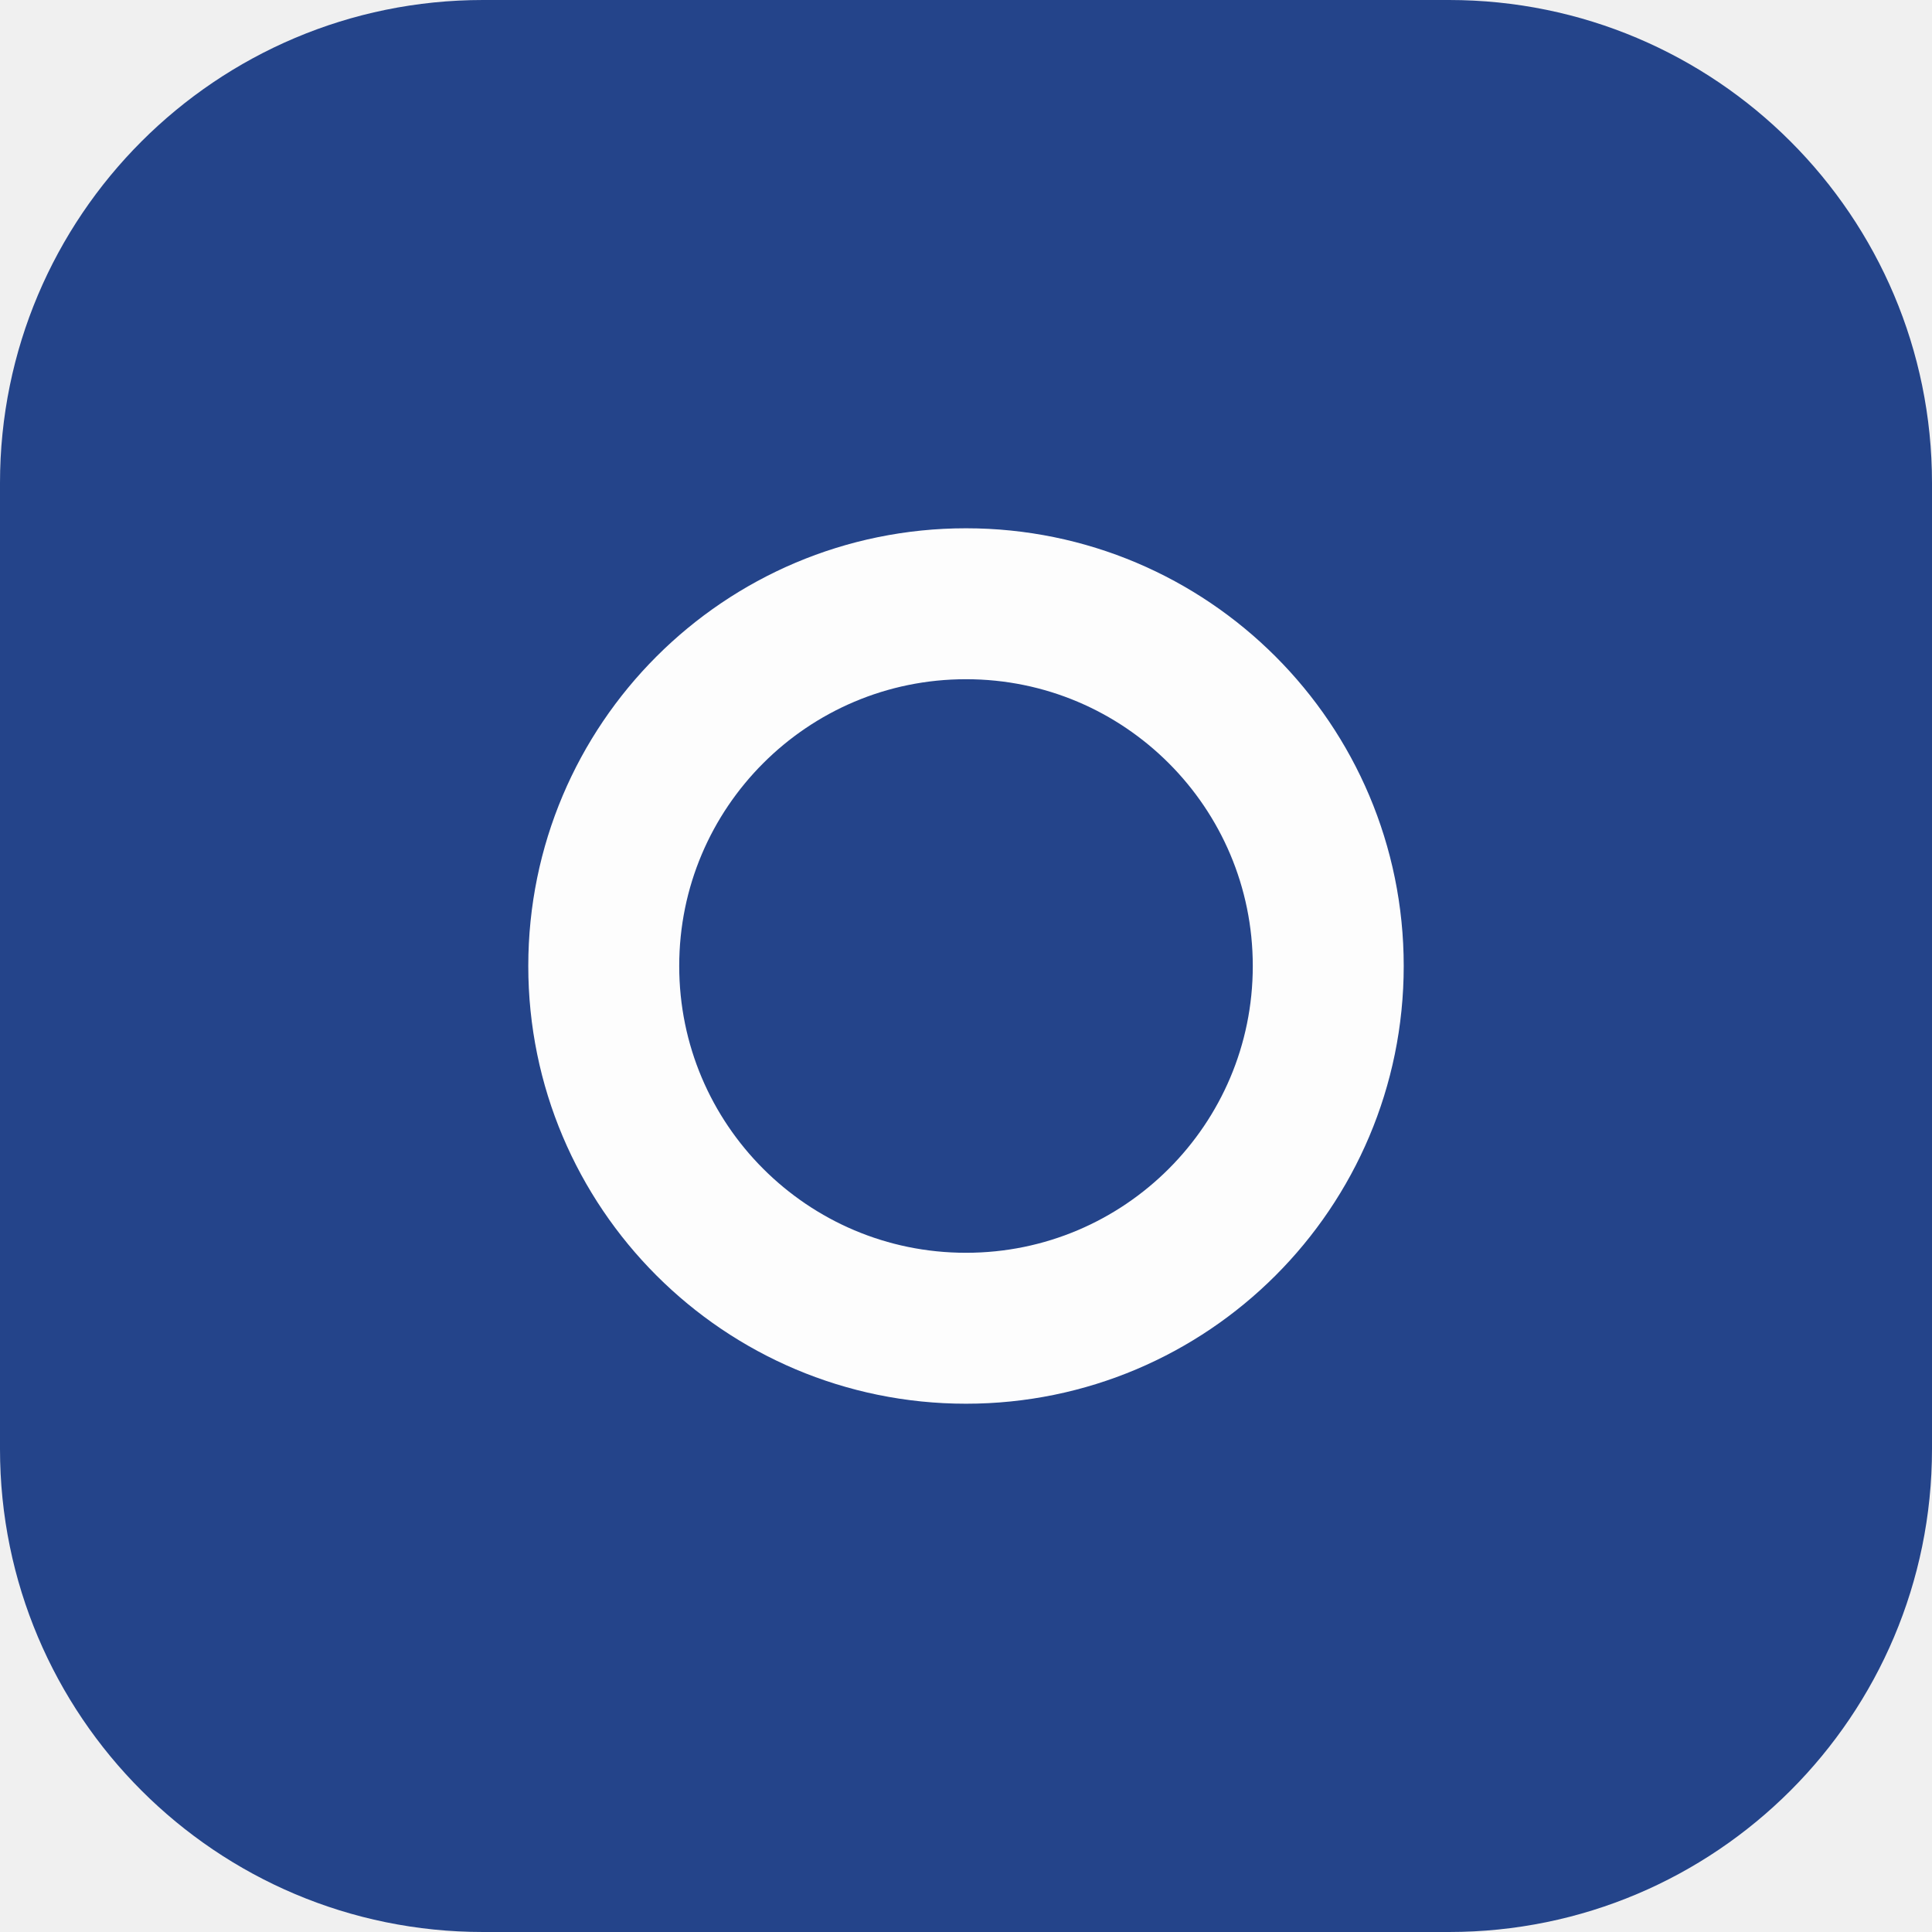
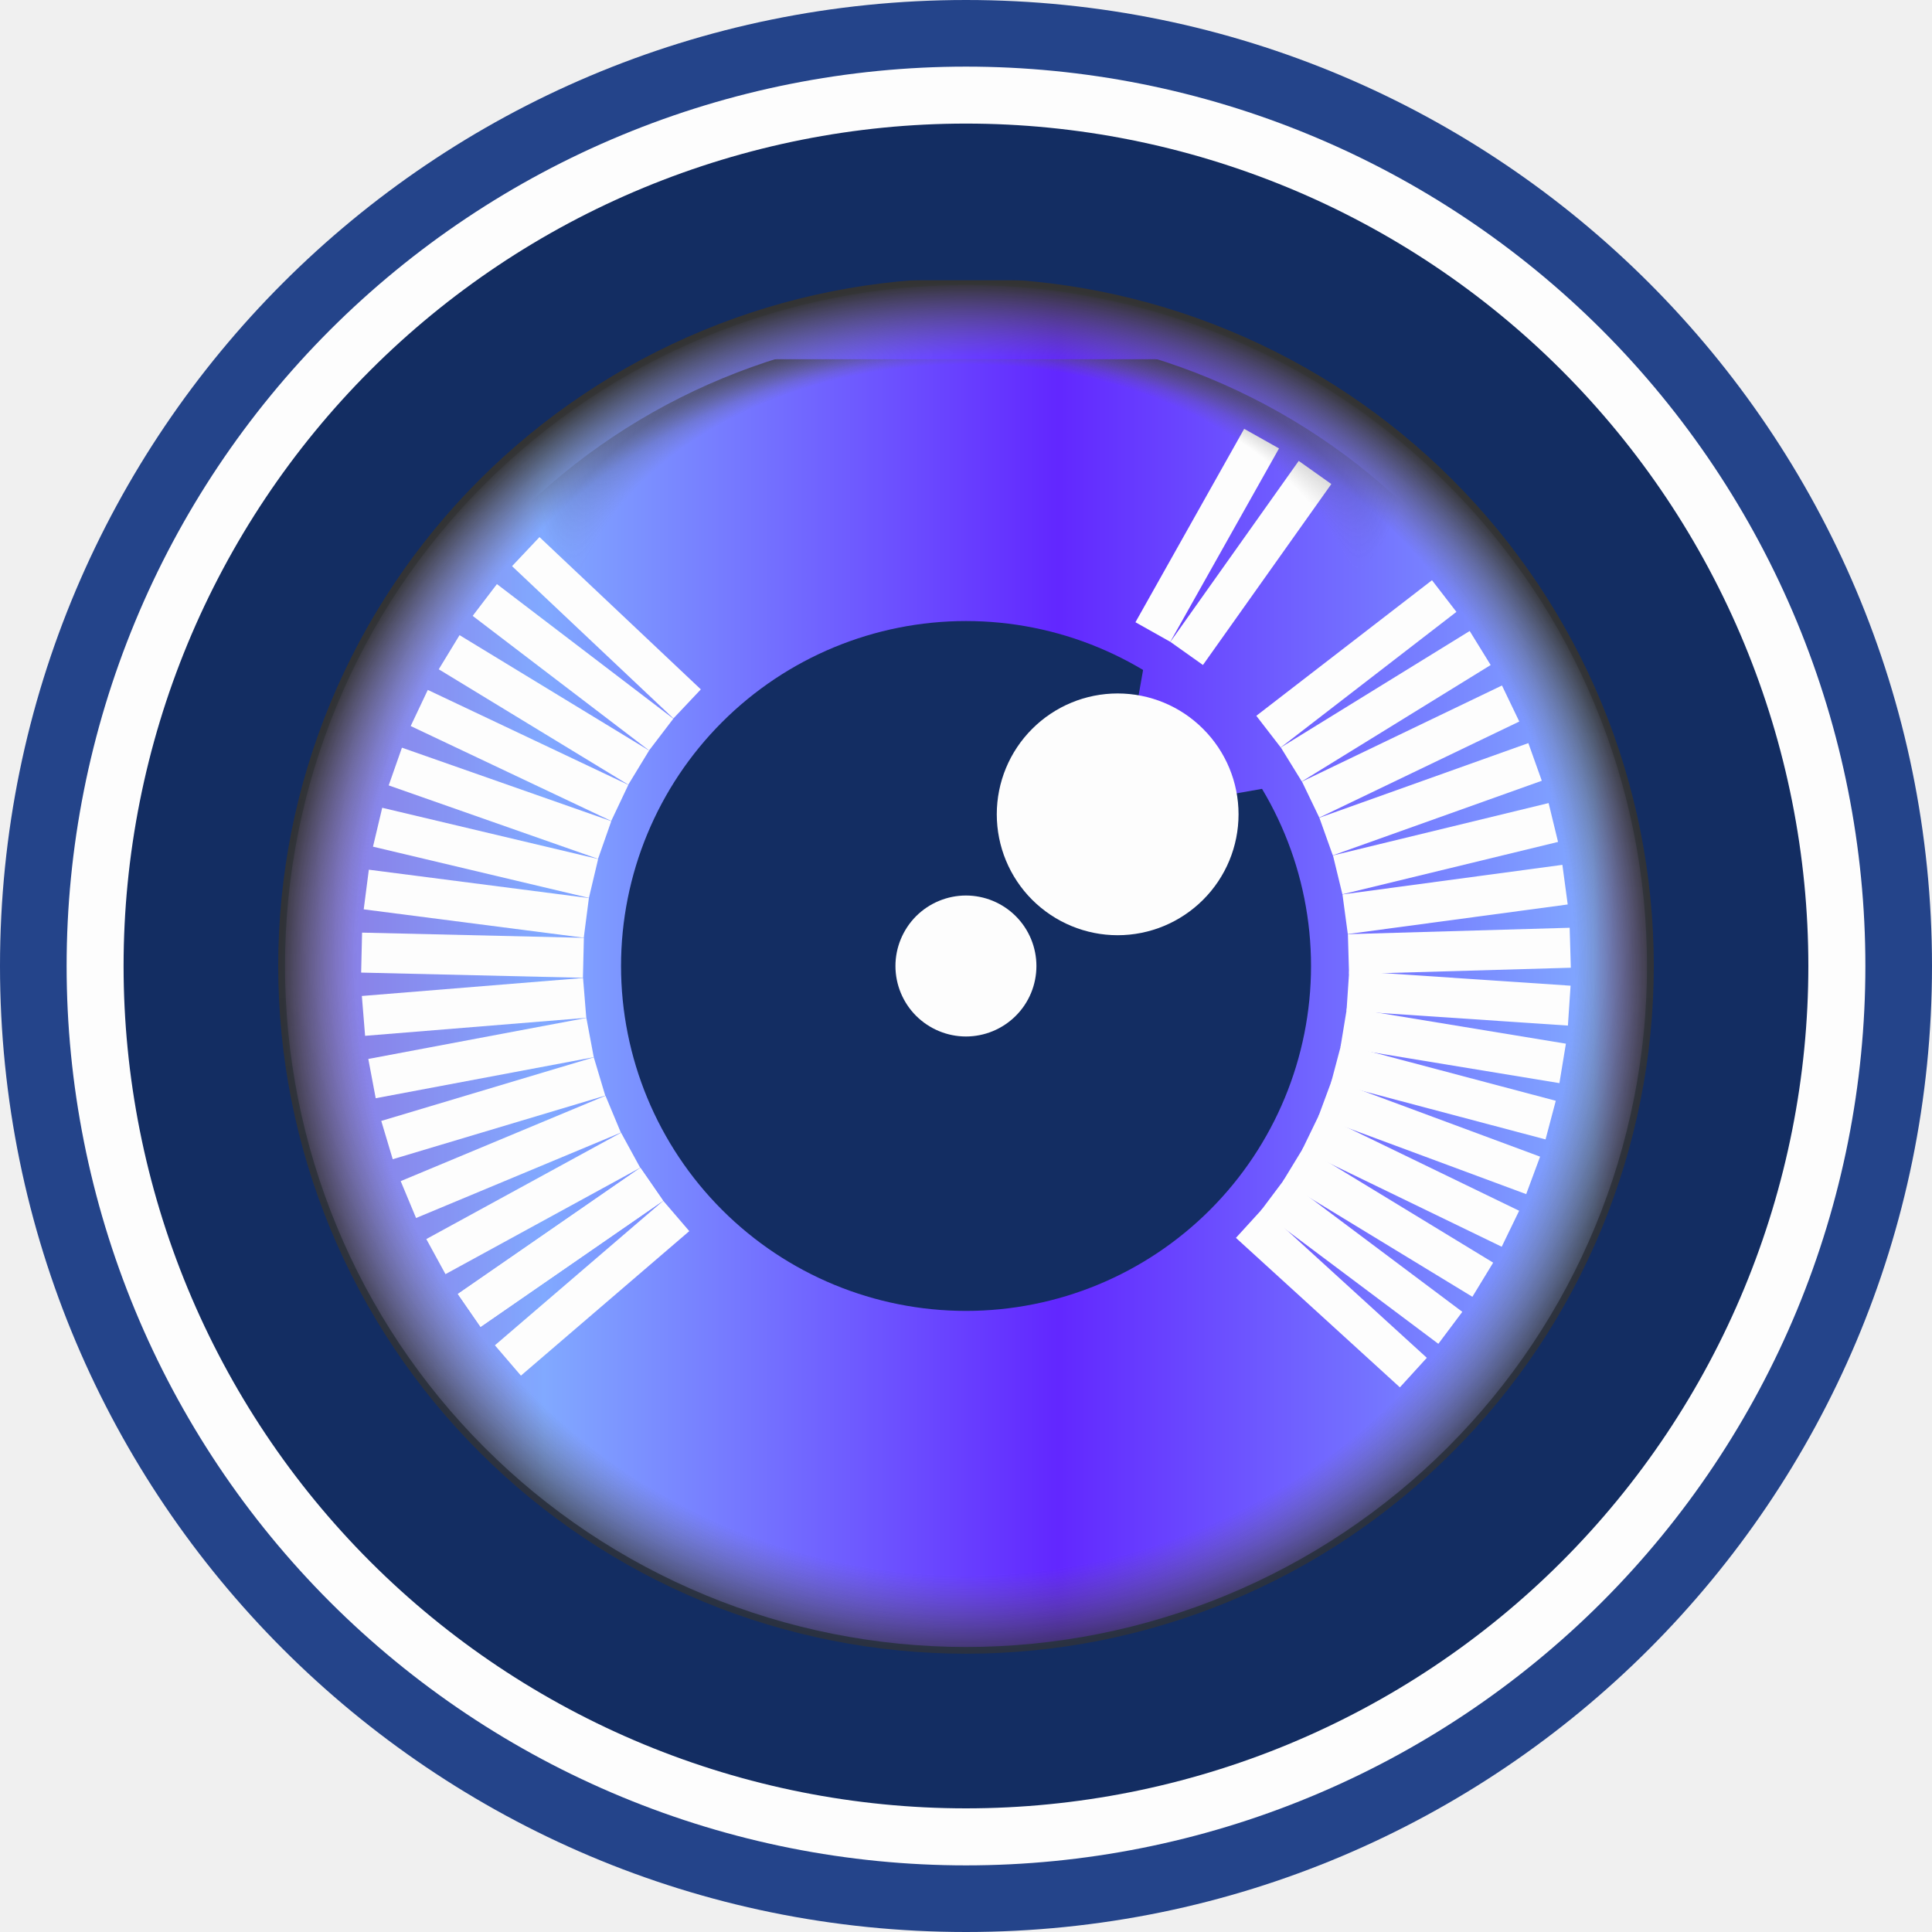
- <svg xmlns="http://www.w3.org/2000/svg" viewBox="0 0 32 32">
-   <rect width="32" height="32" rx="8" fill="#24448a" />
-   <circle cx="16" cy="16" r="6" fill="none" stroke="#fdfdfd" stroke-width="2.5" />
+ <svg xmlns="http://www.w3.org/2000/svg" width="32" height="32" viewBox="3 4.5 29 29" fill="none">
+   <circle cx="17.5" cy="19" r="14.5" fill="#24448A" />
+   <path d="M31 19C31 20.773 30.651 22.528 29.973 24.166C29.294 25.804 28.3 27.292 27.047 28.546C25.793 29.799 24.305 30.794 22.667 31.472C21.029 32.151 19.273 32.5 17.5 32.5C15.727 32.5 13.971 32.151 12.333 31.472C10.695 30.794 9.207 29.799 7.953 28.546C6.7 27.292 5.705 25.804 5.027 24.166C4.349 22.528 4 20.773 4 19C4 17.227 4.349 15.472 5.027 13.834C5.705 12.196 6.7 10.708 7.953 9.454C9.207 8.201 10.695 7.206 12.333 6.528C13.971 5.849 15.727 5.5 17.5 5.5C19.273 5.5 21.029 5.849 22.667 6.528C24.305 7.206 25.793 8.201 27.047 9.454C28.3 10.708 29.294 12.196 29.973 13.834C30.651 15.472 31 17.227 31 19Z" fill="#FDFDFD" />
+   <path d="M30.144 19C30.144 20.66 29.817 22.304 29.182 23.838C28.547 25.373 27.615 26.767 26.441 27.941C25.267 29.115 23.873 30.046 22.339 30.682C20.805 31.317 19.16 31.644 17.5 31.644C15.839 31.644 14.195 31.317 12.661 30.682C11.126 30.046 9.732 29.115 8.558 27.941C7.384 26.767 6.453 25.373 5.817 23.838C5.182 22.304 4.855 20.66 4.855 19C4.855 17.339 5.182 15.695 5.817 14.161C6.453 12.627 7.384 11.233 8.558 10.059C9.732 8.885 11.126 7.953 12.661 7.318C14.195 6.683 15.839 6.355 17.5 6.355C19.16 6.355 20.805 6.683 22.339 7.318C23.873 7.953 25.267 8.885 26.441 10.059C27.615 11.233 28.547 12.627 29.182 14.161C29.817 15.695 30.144 17.339 30.144 19Z" fill="#132D62" />
+   <path d="M27.722 19C27.722 20.342 27.458 21.671 26.944 22.911C26.431 24.151 25.678 25.278 24.729 26.227C23.779 27.177 22.652 27.93 21.412 28.443C20.172 28.957 18.843 29.222 17.5 29.222C16.158 29.222 14.828 28.957 13.588 28.443C12.348 27.93 11.221 27.177 10.272 26.227C9.322 25.278 8.569 24.151 8.056 22.911C7.542 21.671 7.278 20.342 7.278 19C7.278 17.657 7.542 16.328 8.056 15.088C8.569 13.848 9.322 12.721 10.272 11.771C11.221 10.822 12.348 10.069 13.588 9.555C14.828 9.042 16.158 8.777 17.5 8.777C18.843 8.777 20.172 9.042 21.412 9.555C22.652 10.069 23.779 10.822 24.729 11.771C25.678 12.721 26.431 13.848 26.944 15.088C27.458 16.328 27.722 17.657 27.722 19Z" fill="url(#paint0_linear_1057_4285)" />
+   <mask id="mask0_1057_4285" style="mask-type:luminance" maskUnits="userSpaceOnUse" x="11" y="8" width="18" height="18">
+     <path d="M28.085 15.258C28.397 17.025 28.137 18.845 27.343 20.454C26.55 22.064 25.264 23.378 23.672 24.206C22.08 25.035 20.266 25.334 18.493 25.061C16.719 24.788 15.079 23.957 13.81 22.689C12.541 21.42 11.71 19.78 11.437 18.007C11.164 16.233 11.464 14.419 12.292 12.828C13.121 11.236 14.435 9.951 16.044 9.157C17.654 8.364 19.474 8.104 21.241 8.415L19.776 16.723L28.085 15.258Z" fill="white" />
+   </mask>
+   <g mask="url(#mask0_1057_4285)">
+     <path d="M22.679 19C22.679 20.373 22.133 21.69 21.162 22.661C20.191 23.632 18.874 24.177 17.5 24.177C16.127 24.177 14.81 23.632 13.839 22.661C12.868 21.69 12.322 20.373 12.322 19C12.322 17.627 12.868 16.31 13.839 15.339C14.81 14.368 16.127 13.822 17.5 13.822C18.874 13.822 20.191 14.368 21.162 15.339C22.133 16.31 22.679 17.627 22.679 19Z" fill="#132D62" />
+   </g>
+   <path d="M18.557 19C18.557 19.281 18.446 19.55 18.247 19.748C18.049 19.946 17.78 20.058 17.499 20.058C17.219 20.058 16.95 19.946 16.751 19.748C16.553 19.55 16.441 19.281 16.441 19C16.441 18.72 16.553 18.451 16.751 18.252C16.95 18.054 17.219 17.942 17.499 17.942C17.78 17.942 18.049 18.054 18.247 18.252C18.446 18.451 18.557 18.72 18.557 19Z" fill="#FDFDFD" />
+   <path d="M21.591 16.723C21.591 17.204 21.4 17.666 21.059 18.006C20.719 18.346 20.258 18.538 19.776 18.538C19.295 18.538 18.834 18.346 18.493 18.006C18.153 17.666 17.962 17.204 17.962 16.723C17.962 16.242 18.153 15.781 18.493 15.441C18.834 15.1 19.295 14.909 19.776 14.909C20.258 14.909 20.719 15.1 21.059 15.441C21.4 15.781 21.591 16.242 21.591 16.723Z" fill="#FDFDFD" />
+   <path d="M13.151 22.752L10.624 24.921M12.783 22.276L10.043 24.17" stroke-width="0.6" stroke="#FDFDFD" />
+   <path d="M12.783 22.276L10.043 24.17" stroke-width="0.6" stroke="#FDFDFD" />
+   <path d="M12.466 21.765L9.543 23.362" stroke-width="0.6" stroke="#FDFDFD" />
+   <path d="M12.204 21.224L9.13 22.506" stroke-width="0.6" stroke="#FDFDFD" />
+   <path d="M11.999 20.658L8.809 21.613" stroke-width="0.6" stroke="#FDFDFD" />
+   <path d="M11.857 20.074L8.584 20.69" stroke-width="0.6" stroke="#FDFDFD" />
+   <path d="M11.776 19.479L8.456 19.749" stroke-width="0.6" stroke="#FDFDFD" />
+   <path d="M11.757 18.877L8.428 18.799" stroke-width="0.6" stroke="#FDFDFD" />
+   <path d="M11.801 18.278L8.498 17.852" stroke-width="0.6" stroke="#FDFDFD" />
+   <path d="M11.909 17.686L8.668 16.917" stroke-width="0.6" stroke="#FDFDFD" />
+   <path d="M12.076 17.109L8.934 16.006" stroke-width="0.6" stroke="#FDFDFD" />
+   <path d="M12.303 16.552L9.293 15.127" stroke-width="0.6" stroke="#FDFDFD" />
+   <path d="M12.587 16.022L9.742 14.29" stroke-width="0.6" stroke="#FDFDFD" />
+   <path d="M12.925 15.526L10.277 13.506" stroke-width="0.6" stroke="#FDFDFD" />
+   <path d="M13.314 15.066L10.892 12.78" stroke-width="0.6" stroke="#FDFDFD" />
+   <path d="M20.305 13.987L21.937 11.084" stroke-width="0.6" stroke="#FDFDFD" />
+   <path d="M20.812 14.308L22.739 11.592" stroke-width="0.6" stroke="#FDFDFD" />
+   <path d="M22.041 15.482L24.678 13.447" stroke-width="0.6" stroke="#FDFDFD" />
+   <path d="M22.383 15.975L25.218 14.227" stroke-width="0.6" stroke="#FDFDFD" />
+   <path d="M22.673 16.502L25.675 15.06" stroke-width="0.6" stroke="#FDFDFD" />
+   <path d="M22.905 17.057L26.042 15.937" stroke-width="0.6" stroke="#FDFDFD" />
+   <path d="M23.079 17.632L26.316 16.846" stroke-width="0.6" stroke="#FDFDFD" />
+   <path d="M23.191 18.223L26.492 17.779" stroke-width="0.6" stroke="#FDFDFD" />
+   <path d="M21.754 22.859L24.215 25.103" stroke-width="0.6" stroke="#FDFDFD" />
+   <path d="M22.105 22.434L24.77 24.431" stroke-width="0.6" stroke="#FDFDFD" />
+   <path d="M22.412 21.977L25.257 23.709" stroke-width="0.6" stroke="#FDFDFD" />
+   <path d="M22.675 21.492L25.672 22.944" stroke-width="0.6" stroke="#FDFDFD" />
+   <path d="M22.891 20.985L26.013 22.143" stroke-width="0.6" stroke="#FDFDFD" />
+   <path d="M23.057 20.46L26.276 21.313" stroke-width="0.6" stroke="#FDFDFD" />
+   <path d="M23.17 19.921L26.456 20.462" stroke-width="0.6" stroke="#FDFDFD" />
+   <path d="M23.232 19.372L26.555 19.595" stroke-width="0.6" stroke="#FDFDFD" />
+   <path d="M23.241 18.822L26.57 18.726" stroke-width="0.6" stroke="#FDFDFD" />
+   <mask id="mask1_1057_4285" style="mask-type:luminance" maskUnits="userSpaceOnUse" x="10" y="9" width="15" height="7">
+     <path d="M24.187 9.892H10.81V15.483H24.187V9.892Z" fill="url(#paint1_radial_1057_4285)" />
+   </mask>
+   <g mask="url(#mask1_1057_4285)">
+     <path d="M10.748 12.248C12.539 10.457 14.968 9.451 17.501 9.451C20.033 9.451 22.462 10.457 24.253 12.248L17.501 19L10.748 12.248Z" fill="url(#paint2_radial_1057_4285)" />
+   </g>
+   <mask id="mask2_1057_4285" style="mask-type:luminance" maskUnits="userSpaceOnUse" x="4" y="8" width="27" height="22">
+     <path d="M30.831 8.707H4.115V29.341H30.831V8.707Z" fill="url(#paint3_linear_1057_4285)" />
+   </mask>
+   <g mask="url(#mask2_1057_4285)">
+     <path d="M27.824 18.999C27.824 20.355 27.557 21.697 27.038 22.95C26.52 24.203 25.759 25.341 24.8 26.299C23.842 27.258 22.704 28.019 21.451 28.538C20.198 29.056 18.856 29.323 17.5 29.323C16.144 29.323 14.801 29.056 13.549 28.538C12.296 28.019 11.158 27.258 10.199 26.299C9.24 25.341 8.48 24.203 7.961 22.95C7.442 21.697 7.176 20.355 7.176 18.999C7.176 17.643 7.442 16.301 7.961 15.048C8.48 13.796 9.24 12.658 10.199 11.699C11.158 10.74 12.296 9.98 13.549 9.461C14.801 8.942 16.144 8.675 17.5 8.675C18.856 8.675 20.198 8.942 21.451 9.461C22.704 9.98 23.842 10.74 24.8 11.699C25.759 12.658 26.52 13.796 27.038 15.048C27.557 16.301 27.824 17.643 27.824 18.999Z" fill="url(#paint4_radial_1057_4285)" />
+   </g>
+   <defs>
+     <linearGradient id="paint0_linear_1057_4285" x1="7.278" y1="19" x2="27.722" y2="19" gradientUnits="userSpaceOnUse">
+       <stop stop-color="#A887FF" stop-opacity="0.8" />
+       <stop offset="0.19" stop-color="#81A9FF" />
+       <stop offset="0.567" stop-color="#6227FF" />
+       <stop offset="0.961" stop-color="#81A9FF" />
+       <stop offset="1" stop-color="#A887FF" stop-opacity="0.8" />
+     </linearGradient>
+     <radialGradient id="paint1_radial_1057_4285" cx="0" cy="0" r="1" gradientUnits="userSpaceOnUse" gradientTransform="translate(17.5001 11.1919) rotate(89.9998) scale(4.28092 6.68724)">
+       <stop stop-color="white" />
+       <stop offset="0.334" stop-color="white" />
+       <stop offset="1" />
+     </radialGradient>
+     <radialGradient id="paint2_radial_1057_4285" cx="0" cy="0" r="1" gradientUnits="userSpaceOnUse" gradientTransform="translate(17.5006 14.2253) scale(6.75257 4.77338)">
+       <stop stop-color="white" stop-opacity="0" />
+       <stop offset="0.89" stop-color="#666666" stop-opacity="0" />
+       <stop offset="1" stop-color="#333333" />
+     </radialGradient>
+     <linearGradient id="paint3_linear_1057_4285" x1="18.035" y1="29.341" x2="18.035" y2="8.609" gradientUnits="userSpaceOnUse">
+       <stop stop-color="#B3B3B3" />
+       <stop offset="0.5" stop-color="#E6E6E6" />
+       <stop offset="0.899" stop-color="white" />
+       <stop offset="1" stop-color="white" />
+     </linearGradient>
+     <radialGradient id="paint4_radial_1057_4285" cx="0" cy="0" r="1" gradientUnits="userSpaceOnUse" gradientTransform="translate(17.4997 18.9991) scale(10.3239 10.3226)">
+       <stop stop-color="white" stop-opacity="0" />
+       <stop offset="0.89" stop-color="#666666" stop-opacity="0" />
+       <stop offset="1" stop-color="#333333" />
+     </radialGradient>
+   </defs>
</svg>
